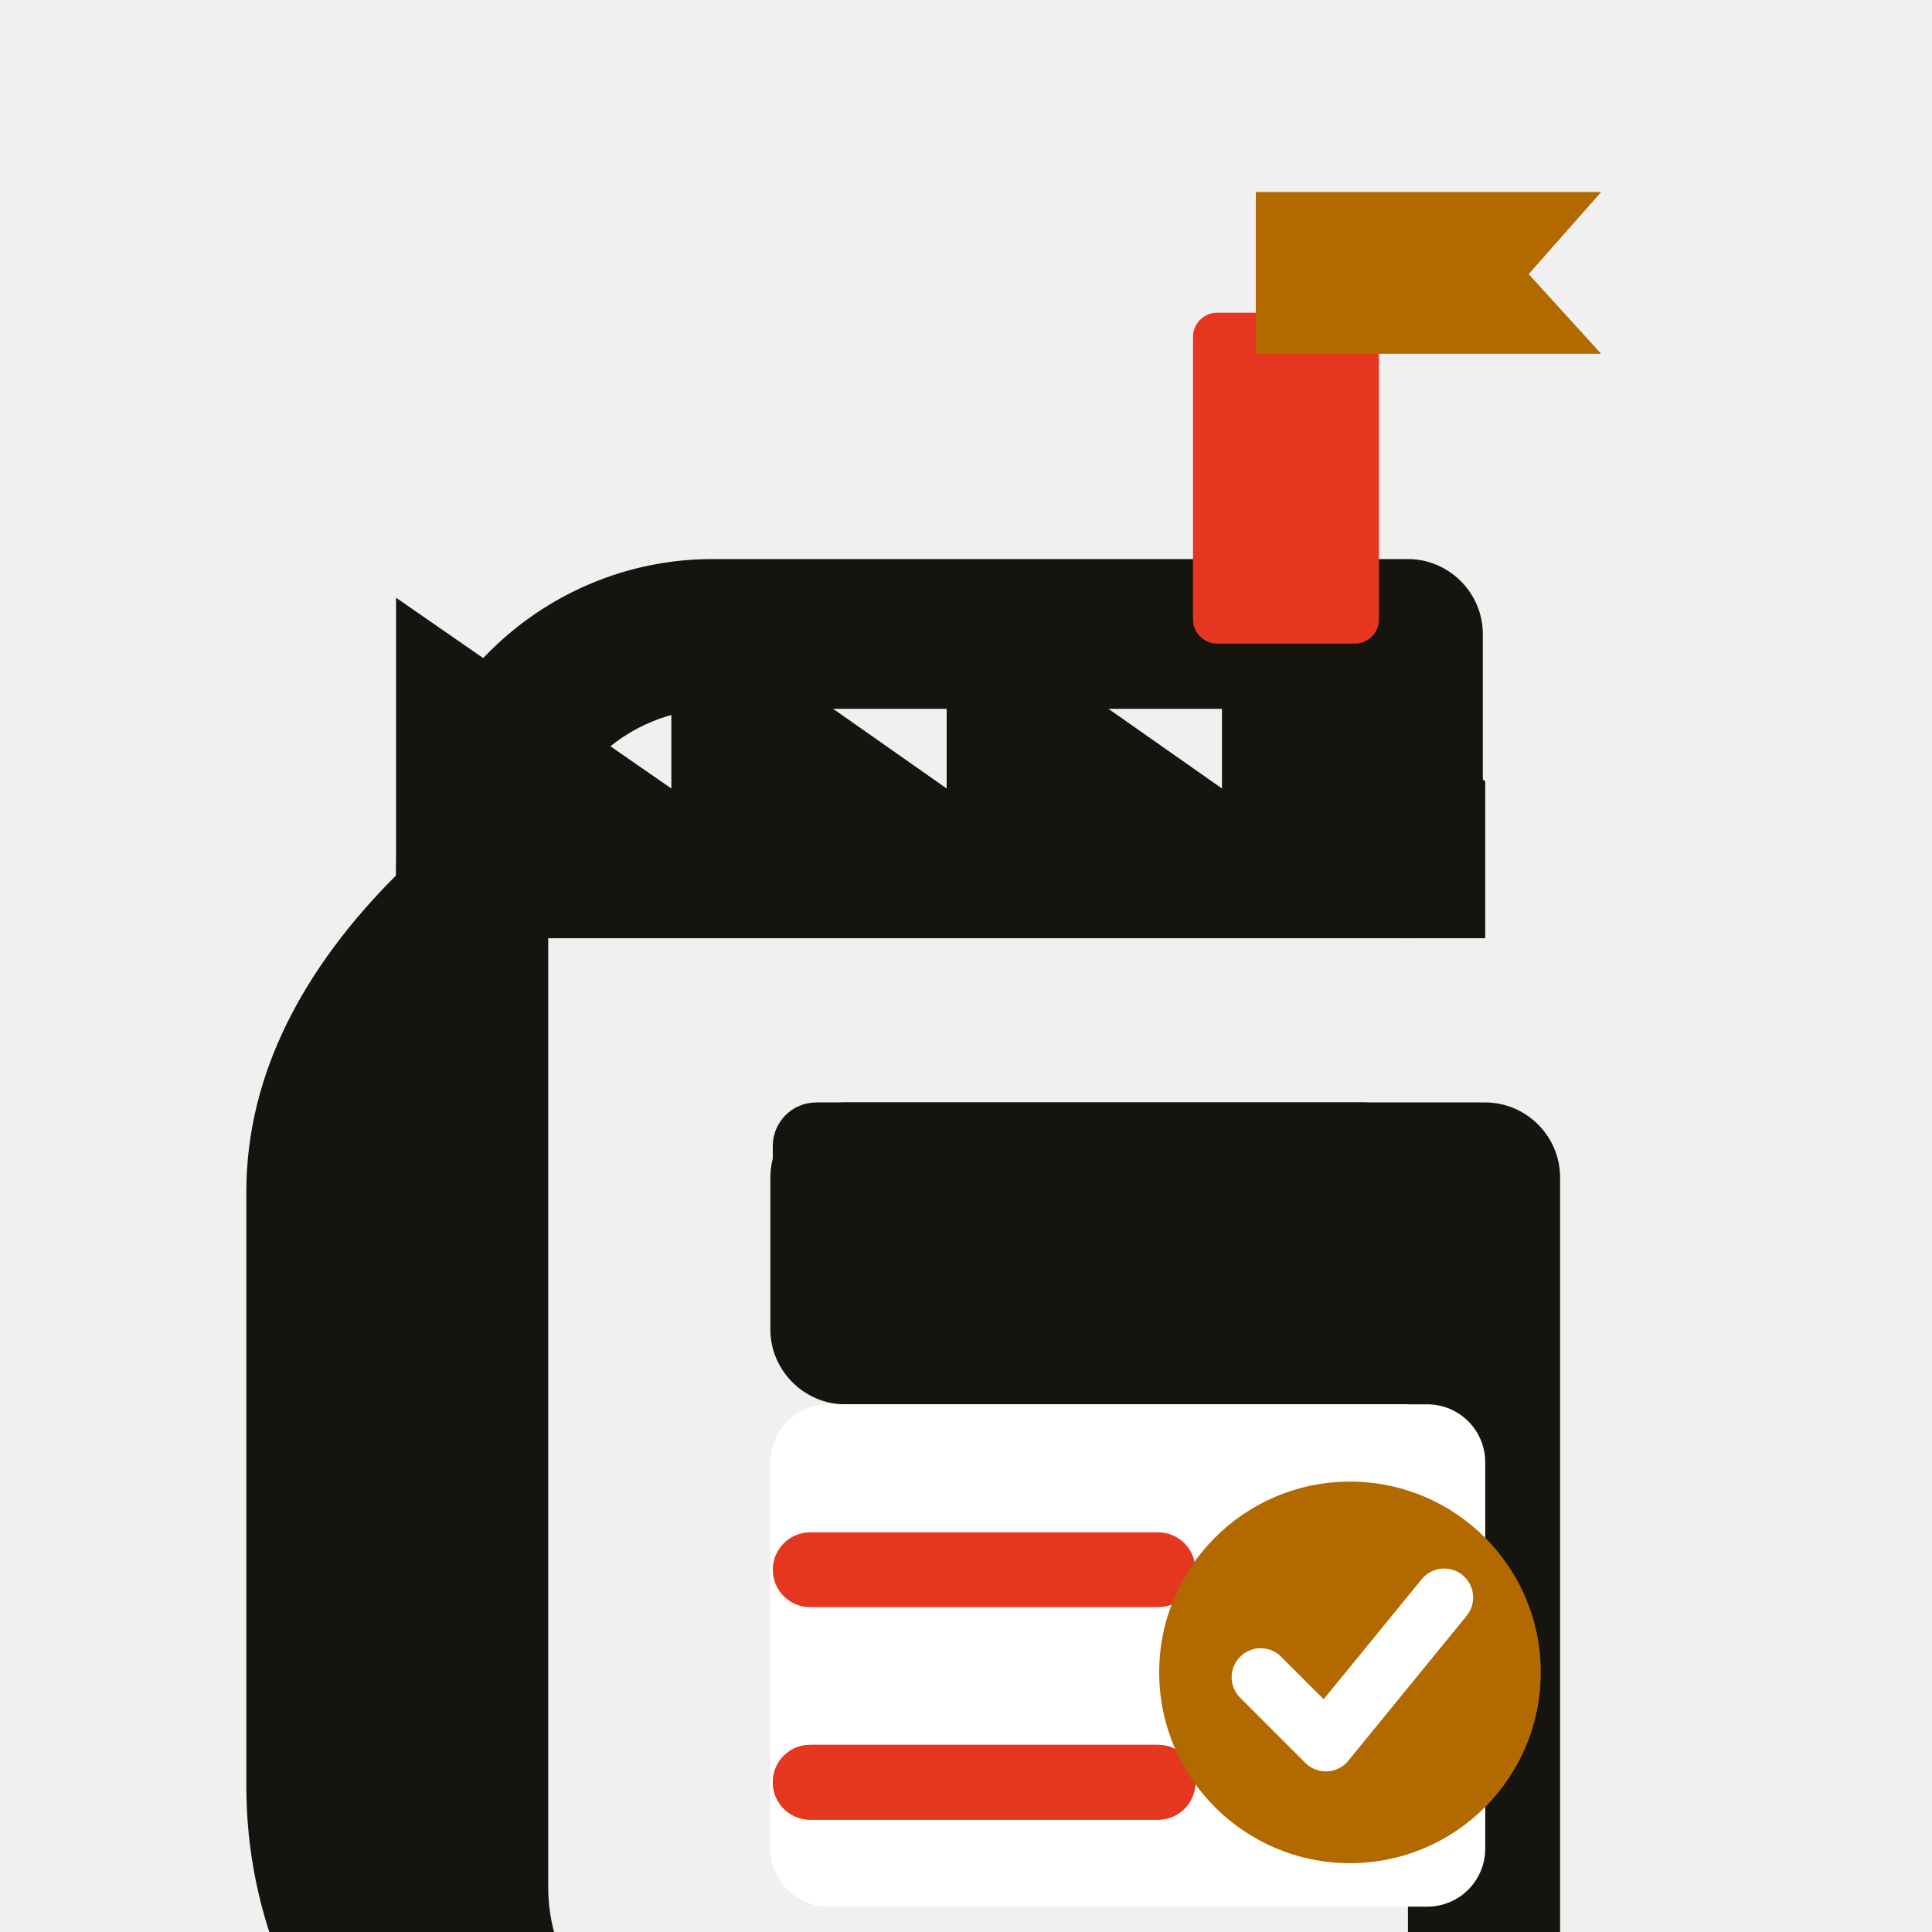
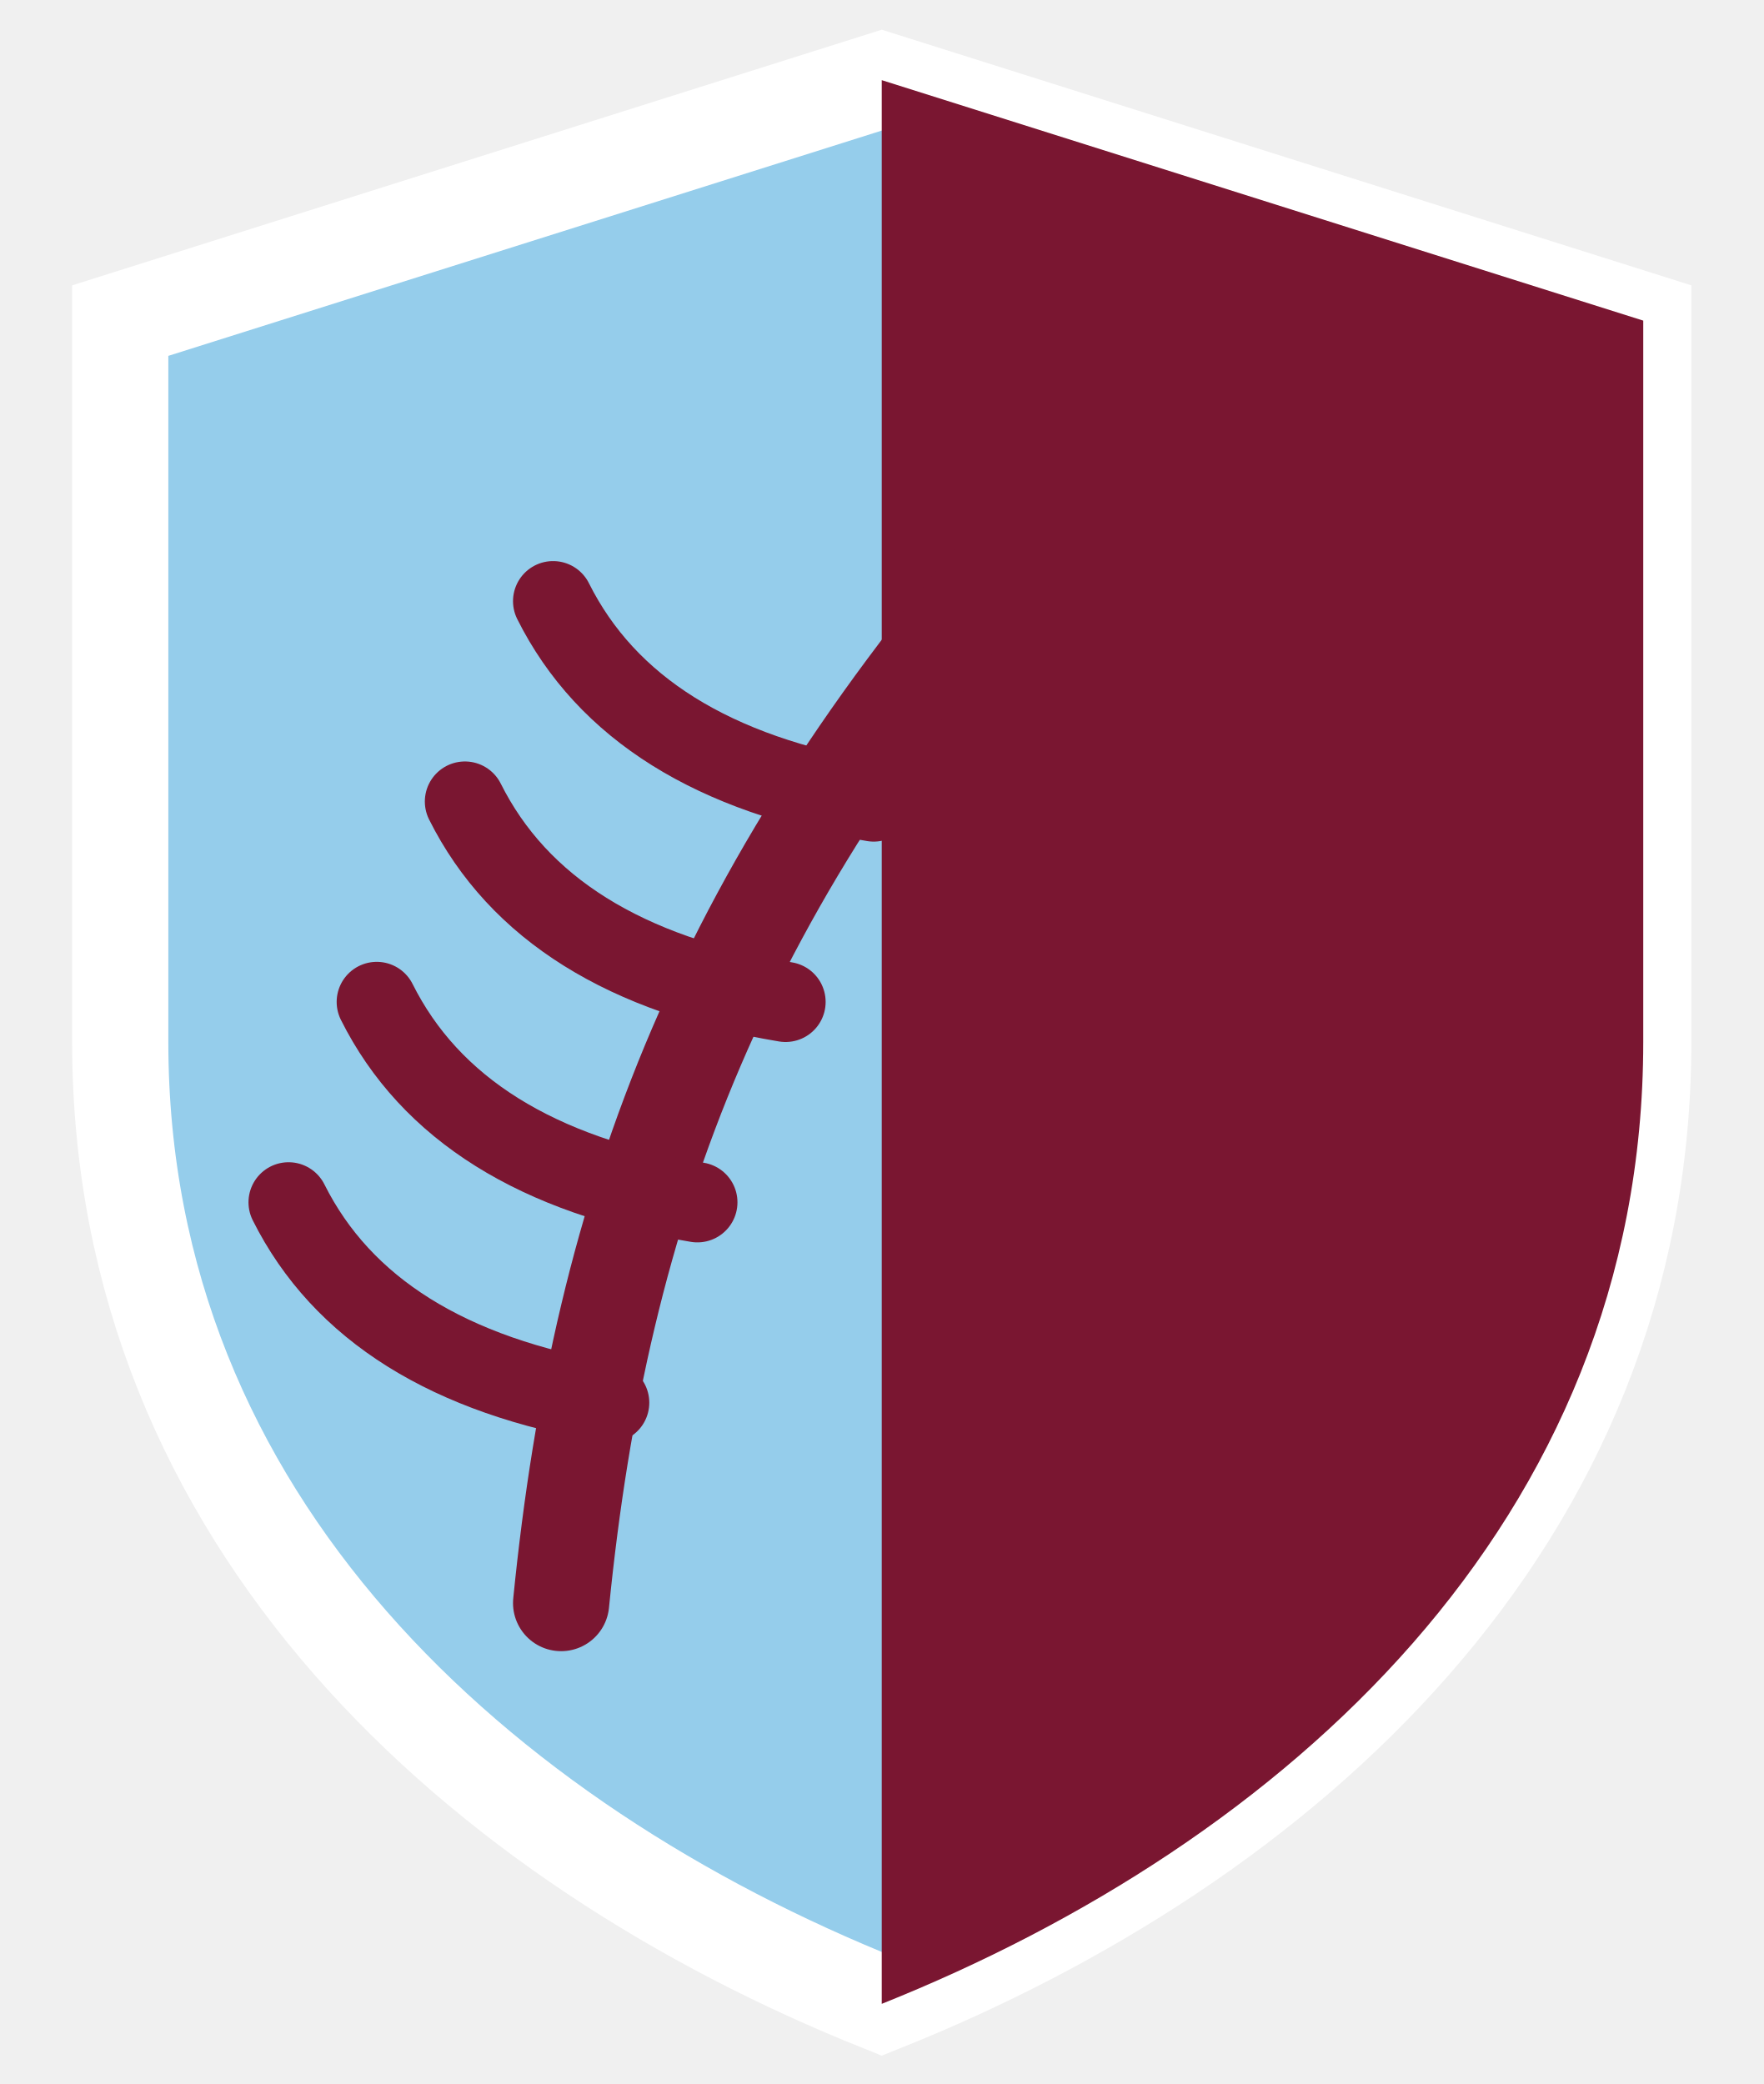
- <svg xmlns="http://www.w3.org/2000/svg" viewBox="0 0 128 128" fill="none">
-   <g transform="translate(0,2) scale(0.16)">
-     <path d="M164 350 C164 278 223 219 295 219 H583 C600 219 614 233 614 250 V345 C614 362 600 376 583 376 C566 376 552 362 552 345 V281 H297 C258 281 227 312 227 351 V769 C227 808 258 839 297 839 H583 V569 H350 C333 569 319 555 319 538 V475 C319 458 333 444 350 444 H615 C632 444 646 458 646 475 V808 C646 871 595 922 532 922 H297 C189 922 102 835 102 727 V481 C102 432 126 388 164 350Z" fill="#16140F" />
-     <path d="M164 235 L278 314 L278 234 L392 314 L392 234 L506 314 L506 234 L615 311 L615 376 L164 376 Z" fill="#16140F" />
-     <rect x="494" y="117" width="77" height="137" rx="10" fill="#E5371F" />
-     <path d="M520 67 H663 L633 101 L663 134 H520 Z" fill="#B26A00" />
-     <rect x="319" y="569" width="296" height="208" rx="24" fill="#FFFFFF" />
-     <rect x="320" y="444" width="263" height="63" rx="18" fill="#16140F" />
-     <rect x="320" y="622" width="175" height="31" rx="15.5" fill="#E5371F" />
-     <rect x="320" y="710" width="175" height="31" rx="15.5" fill="#E5371F" />
-     <rect x="320" y="798" width="175" height="31" rx="15.5" transform="translate(0,-88)" fill="#E5371F" />
-     <circle cx="559" cy="680" r="79" fill="#B26A00" />
-     <path d="M522 682 L549 709 L598 649" stroke="#FFFFFF" stroke-width="24" stroke-linecap="round" stroke-linejoin="round" />
-   </g>
+ <svg xmlns="http://www.w3.org/2000/svg" viewBox="0 0 44 52" width="44" height="52">
+   <path d="M22 2 L41 8 V26 C41 38 32 46 22 50 C12 46 3 38 3 26 V8 Z" fill="#95cdeb" stroke="#ffffff" stroke-width="2.4" />
+   <path d="M22 2 L41 8 V26 C41 38 32 46 22 50 Z" fill="#7a1631" />
+   <path d="M14 40 C15 30 18 22 26 13" fill="none" stroke="#7a1631" stroke-width="2.4" stroke-linecap="round" />
+   <path d="M15.2 35 q-6 -1 -8 -5 M17.4 30 q-6 -1 -8 -5 M19.6 25 q-6 -1 -8 -5 M21.8 20 q-6 -1 -8 -5" fill="none" stroke="#7a1631" stroke-width="2" stroke-linecap="round" />
</svg>
